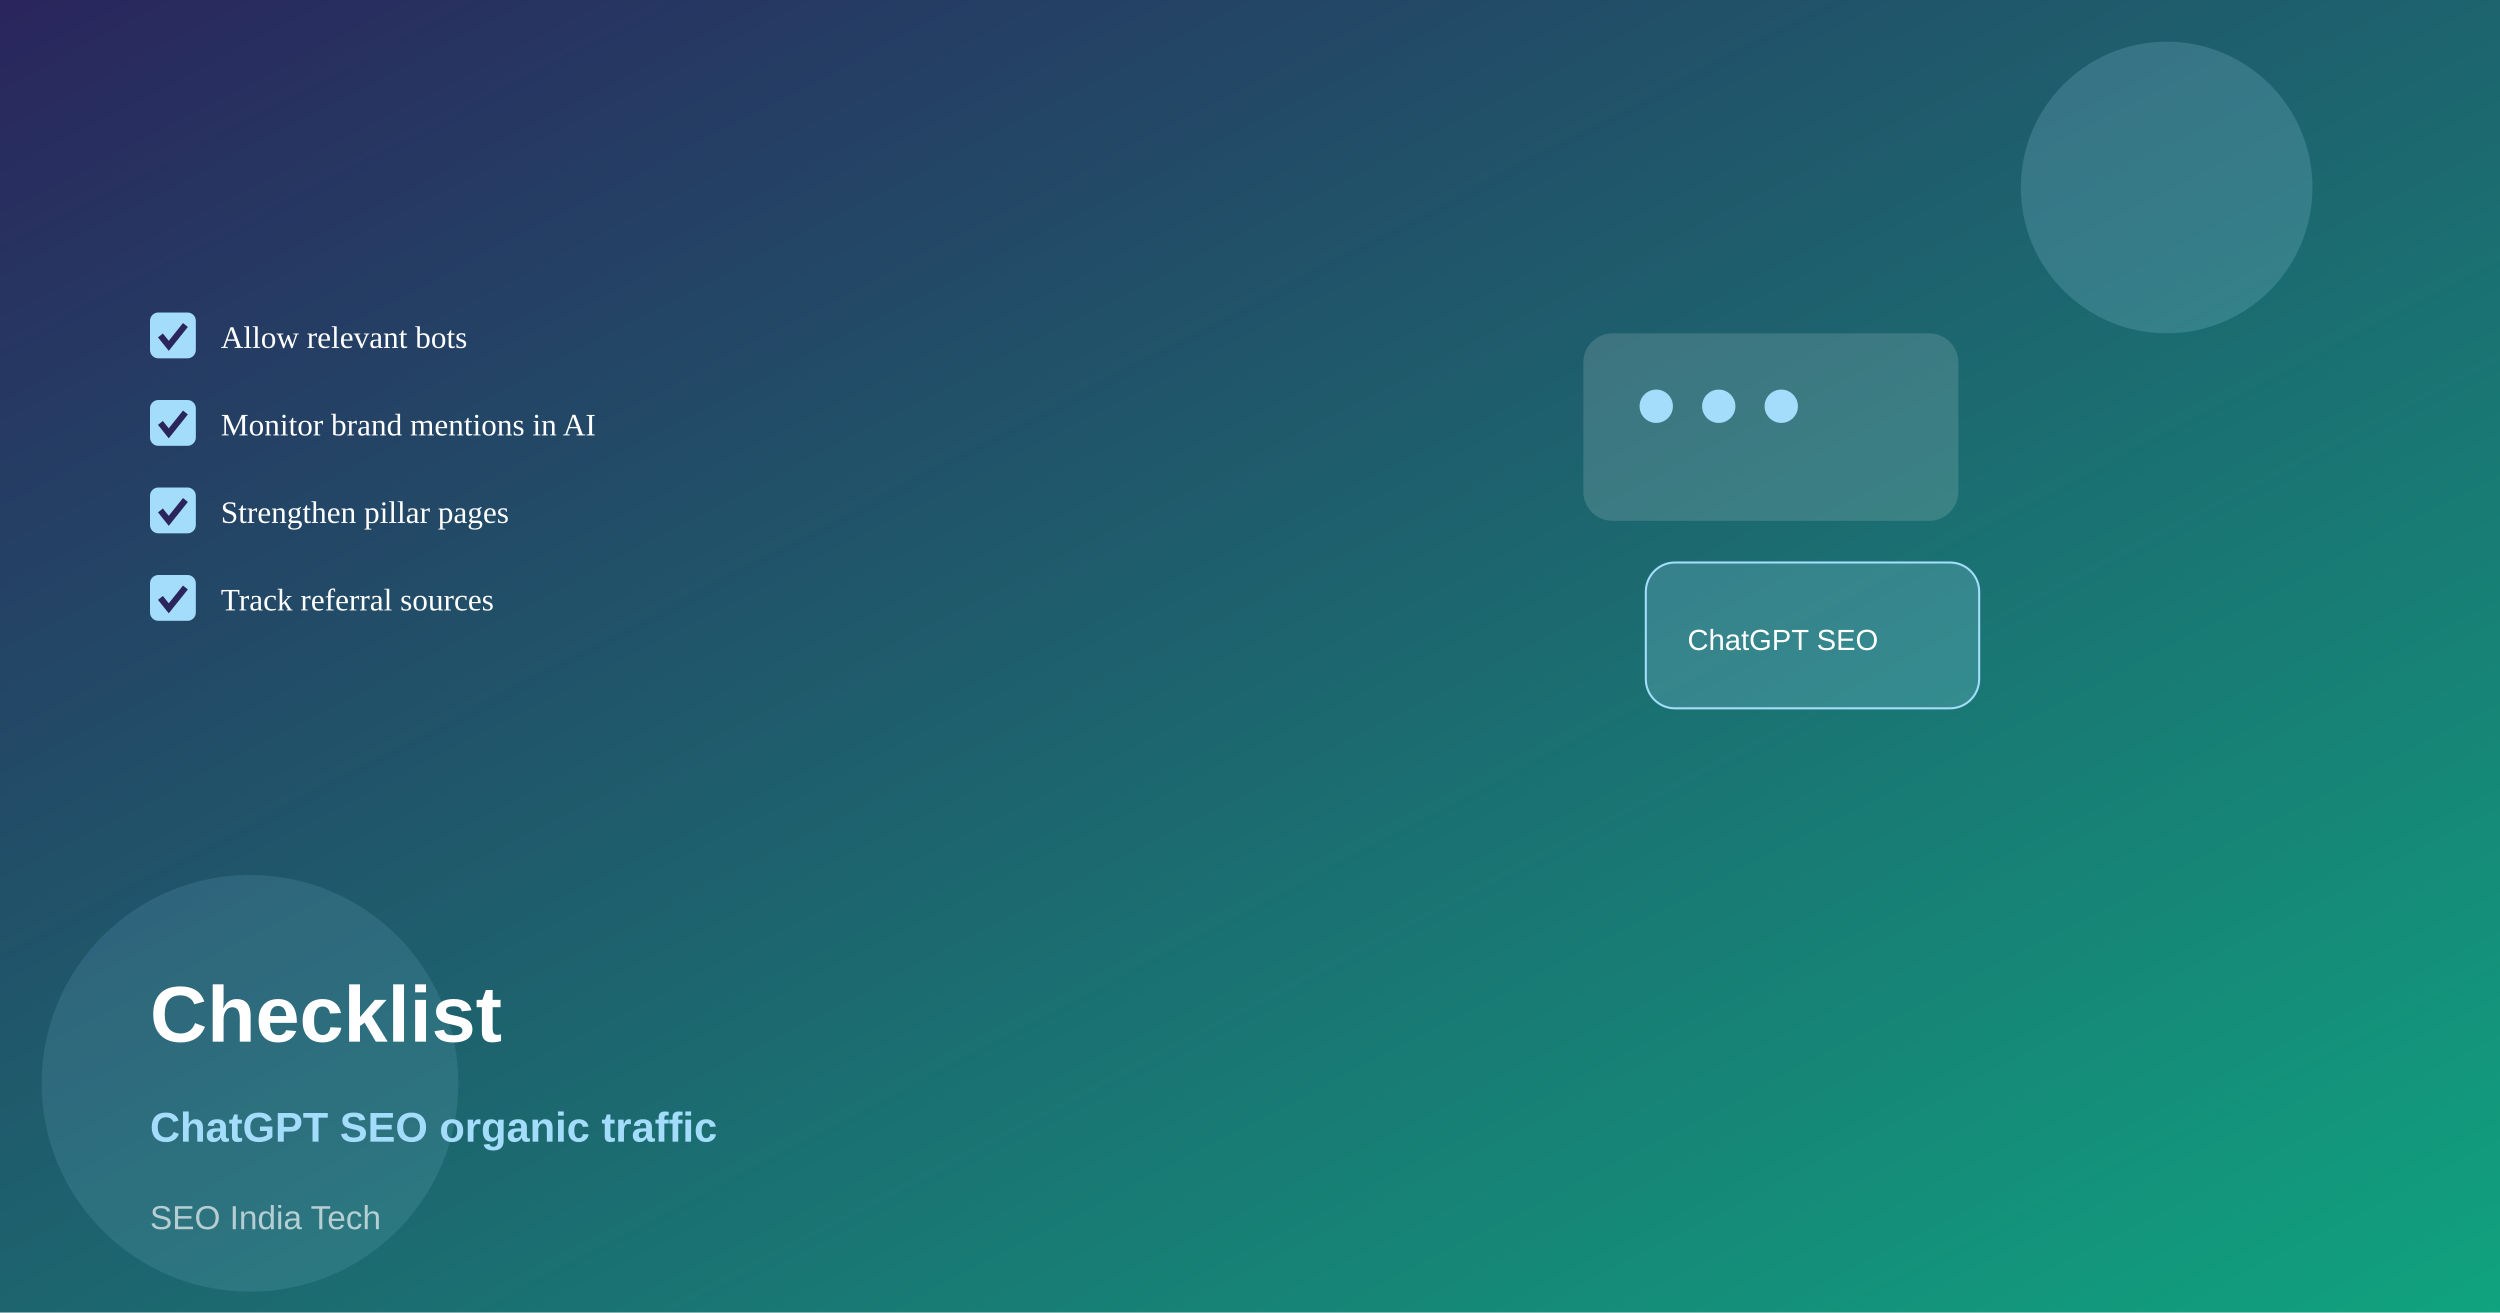
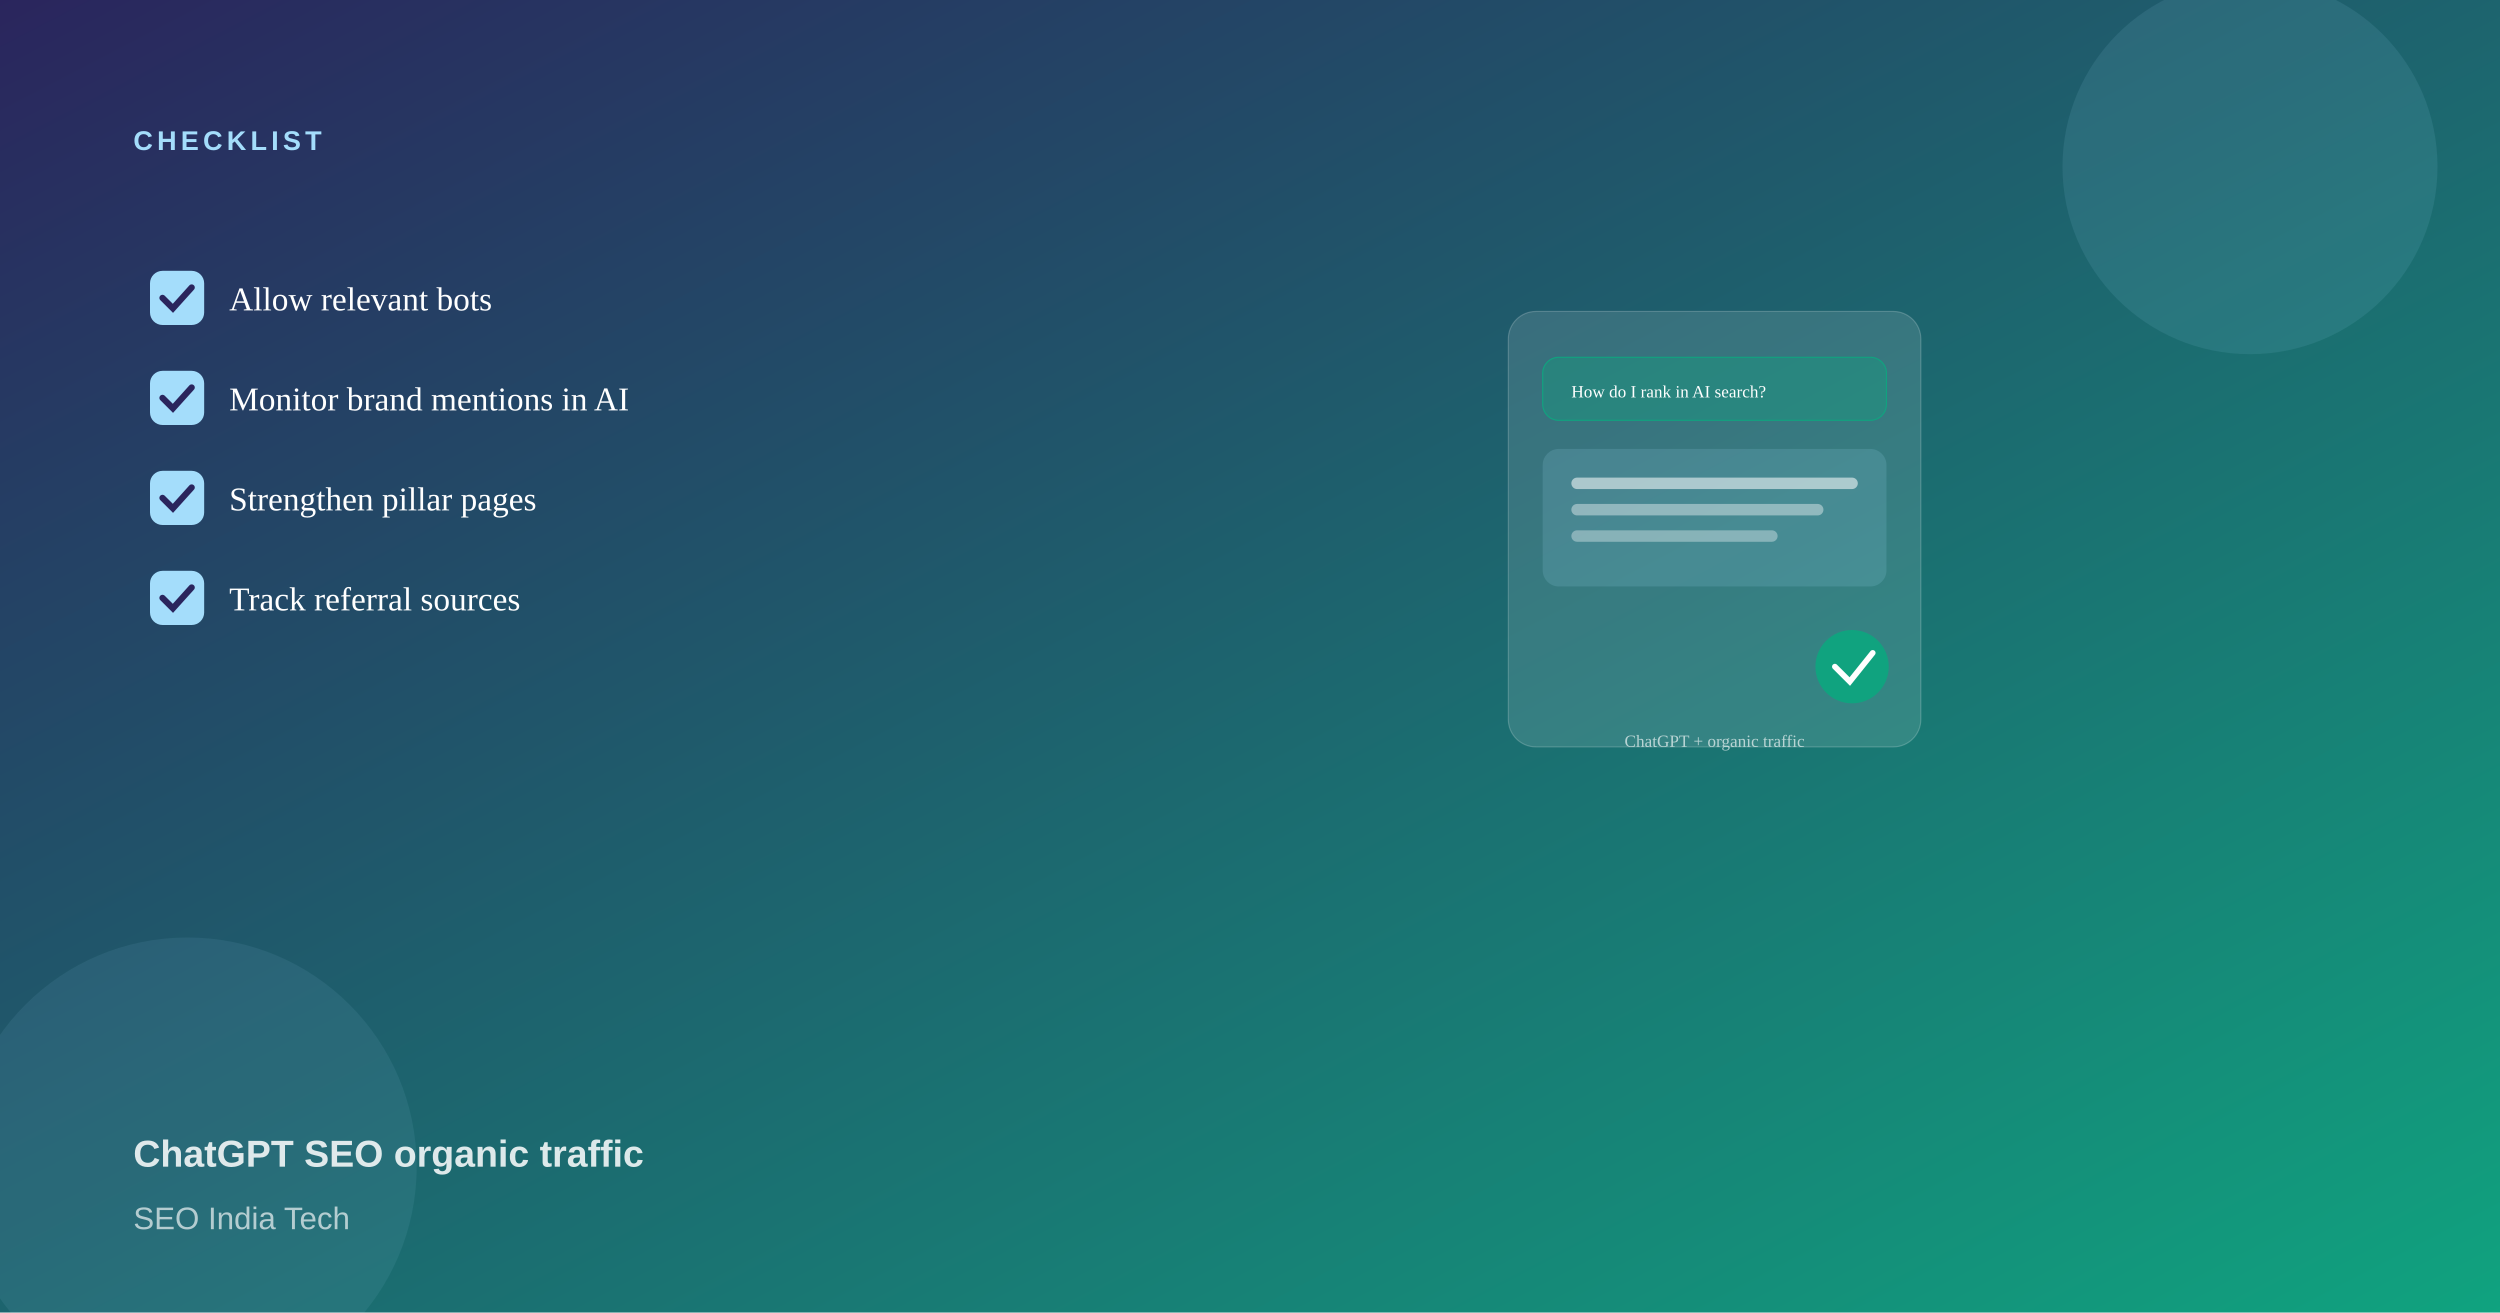
<svg xmlns="http://www.w3.org/2000/svg" width="1200" height="630" viewBox="0 0 1200 630" role="img" aria-label="Checklist">
  <defs>
    <linearGradient id="bg-checklist-chatgpt-seo-ai-search-organic-traffic" x1="0%" y1="0%" x2="100%" y2="100%">
      <stop offset="0%" stop-color="#2A255D" />
      <stop offset="100%" stop-color="#10A37F" />
    </linearGradient>
-     <filter id="shadow-checklist-chatgpt-seo-ai-search-organic-traffic" x="-20%" y="-20%" width="140%" height="140%">
-       <feDropShadow dx="0" dy="8" stdDeviation="12" flood-color="#000" flood-opacity="0.25" />
+     <filter id="shadow-checklist-chatgpt-seo-ai-search-organic-traffic">
+       <feDropShadow dx="0" dy="6" stdDeviation="10" flood-color="#000" flood-opacity="0.22" />
    </filter>
  </defs>
  <rect width="1200" height="630" fill="url(#bg-checklist-chatgpt-seo-ai-search-organic-traffic)" />
-   <circle cx="1040" cy="90" r="70" fill="#A4DDFB" opacity="0.18" />
-   <circle cx="120" cy="520" r="100" fill="#A4DDFB" opacity="0.12" />
-   <g transform="translate(72,150)">
-     <rect width="22" height="22" rx="4" fill="#A4DDFB" />
-     <path d="M5 11 L9 16 L17 6" fill="none" stroke="#2A255D" stroke-width="3" />
-     <text x="34" y="17" fill="#ffffff" font-size="15">Allow relevant bots</text>
+   <circle cx="1080" cy="80" r="90" fill="#A4DDFB" opacity="0.1" />
+   <circle cx="90" cy="560" r="110" fill="#A4DDFB" opacity="0.08" />
+   <g transform="translate(72,130)">
+     <rect width="26" height="26" rx="6" fill="#A4DDFB" />
+     <path d="M6 13 L11 18 L20 8" fill="none" stroke="#2A255D" stroke-width="3" stroke-linecap="round" />
+     <text x="38" y="19" fill="#ffffff" font-size="16">Allow relevant bots</text>
  </g>
-   <g transform="translate(72,192)">
-     <rect width="22" height="22" rx="4" fill="#A4DDFB" />
-     <path d="M5 11 L9 16 L17 6" fill="none" stroke="#2A255D" stroke-width="3" />
-     <text x="34" y="17" fill="#ffffff" font-size="15">Monitor brand mentions in AI</text>
+   <g transform="translate(72,178)">
+     <rect width="26" height="26" rx="6" fill="#A4DDFB" />
+     <path d="M6 13 L11 18 L20 8" fill="none" stroke="#2A255D" stroke-width="3" stroke-linecap="round" />
+     <text x="38" y="19" fill="#ffffff" font-size="16">Monitor brand mentions in AI</text>
  </g>
-   <g transform="translate(72,234)">
-     <rect width="22" height="22" rx="4" fill="#A4DDFB" />
-     <path d="M5 11 L9 16 L17 6" fill="none" stroke="#2A255D" stroke-width="3" />
-     <text x="34" y="17" fill="#ffffff" font-size="15">Strengthen pillar pages</text>
+   <g transform="translate(72,226)">
+     <rect width="26" height="26" rx="6" fill="#A4DDFB" />
+     <path d="M6 13 L11 18 L20 8" fill="none" stroke="#2A255D" stroke-width="3" stroke-linecap="round" />
+     <text x="38" y="19" fill="#ffffff" font-size="16">Strengthen pillar pages</text>
  </g>
-   <g transform="translate(72,276)">
-     <rect width="22" height="22" rx="4" fill="#A4DDFB" />
-     <path d="M5 11 L9 16 L17 6" fill="none" stroke="#2A255D" stroke-width="3" />
-     <text x="34" y="17" fill="#ffffff" font-size="15">Track referral sources</text>
+   <g transform="translate(72,274)">
+     <rect width="26" height="26" rx="6" fill="#A4DDFB" />
+     <path d="M6 13 L11 18 L20 8" fill="none" stroke="#2A255D" stroke-width="3" stroke-linecap="round" />
+     <text x="38" y="19" fill="#ffffff" font-size="16">Track referral sources</text>
  </g>
-   <g transform="translate(740,120)">
-     <rect x="20" y="40" width="180" height="90" rx="14" fill="rgba(255,255,255,0.14)" />
-     <rect x="50" y="150" width="160" height="70" rx="14" fill="rgba(164,221,251,0.2)" stroke="#A4DDFB" />
-     <circle cx="55" cy="75" r="8" fill="#A4DDFB" />
-     <circle cx="85" cy="75" r="8" fill="#A4DDFB" />
-     <circle cx="115" cy="75" r="8" fill="#A4DDFB" />
-     <text x="70" y="192" fill="#ffffff" font-size="14" font-family="Arial">ChatGPT SEO</text>
+   <g transform="translate(680,100) scale(0.55)">
+     <rect x="80" y="90" width="360" height="380" rx="24" fill="rgba(255,255,255,0.12)" stroke="rgba(255,255,255,0.2)" />
+     <rect x="110" y="130" width="300" height="55" rx="14" fill="rgba(16,163,127,0.35)" stroke="#10A37F" />
+     <text x="135" y="165" fill="#ffffff" font-size="15">How do I rank in AI search?</text>
+     <rect x="110" y="210" width="300" height="120" rx="14" fill="rgba(164,221,251,0.15)" />
+     <rect x="135" y="235" width="250" height="10" rx="5" fill="#ffffff" opacity="0.55" />
+     <rect x="135" y="258" width="220" height="10" rx="5" fill="#ffffff" opacity="0.4" />
+     <rect x="135" y="281" width="180" height="10" rx="5" fill="#ffffff" opacity="0.35" />
+     <circle cx="380" cy="400" r="32" fill="#10A37F" />
+     <path d="M365 400 L378 413 L398 388" fill="none" stroke="#ffffff" stroke-width="5" stroke-linecap="round" />
+     <text x="260" y="470" text-anchor="middle" fill="rgba(255,255,255,0.65)" font-size="15">ChatGPT + organic traffic</text>
  </g>
-   <text x="72" y="500" fill="#ffffff" font-family="Arial,Helvetica,sans-serif" font-size="38" font-weight="700">Checklist</text>
-   <text x="72" y="548" fill="#A4DDFB" font-family="Arial,Helvetica,sans-serif" font-size="20" font-weight="600">ChatGPT SEO organic traffic</text>
-   <text x="72" y="590" fill="rgba(255,255,255,0.65)" font-family="Arial,Helvetica,sans-serif" font-size="16">SEO India Tech</text>
+   <text x="64" y="590" fill="rgba(255,255,255,0.65)" font-family="Arial,Helvetica,sans-serif" font-size="15">SEO India Tech</text>
+   <text x="64" y="72" fill="#A4DDFB" font-family="Arial,sans-serif" font-size="13" font-weight="700" letter-spacing="2">CHECKLIST</text>
+   <text x="64" y="560" fill="#ffffff" font-family="Arial,sans-serif" font-size="18" font-weight="600" opacity="0.85">ChatGPT SEO organic traffic</text>
</svg>
